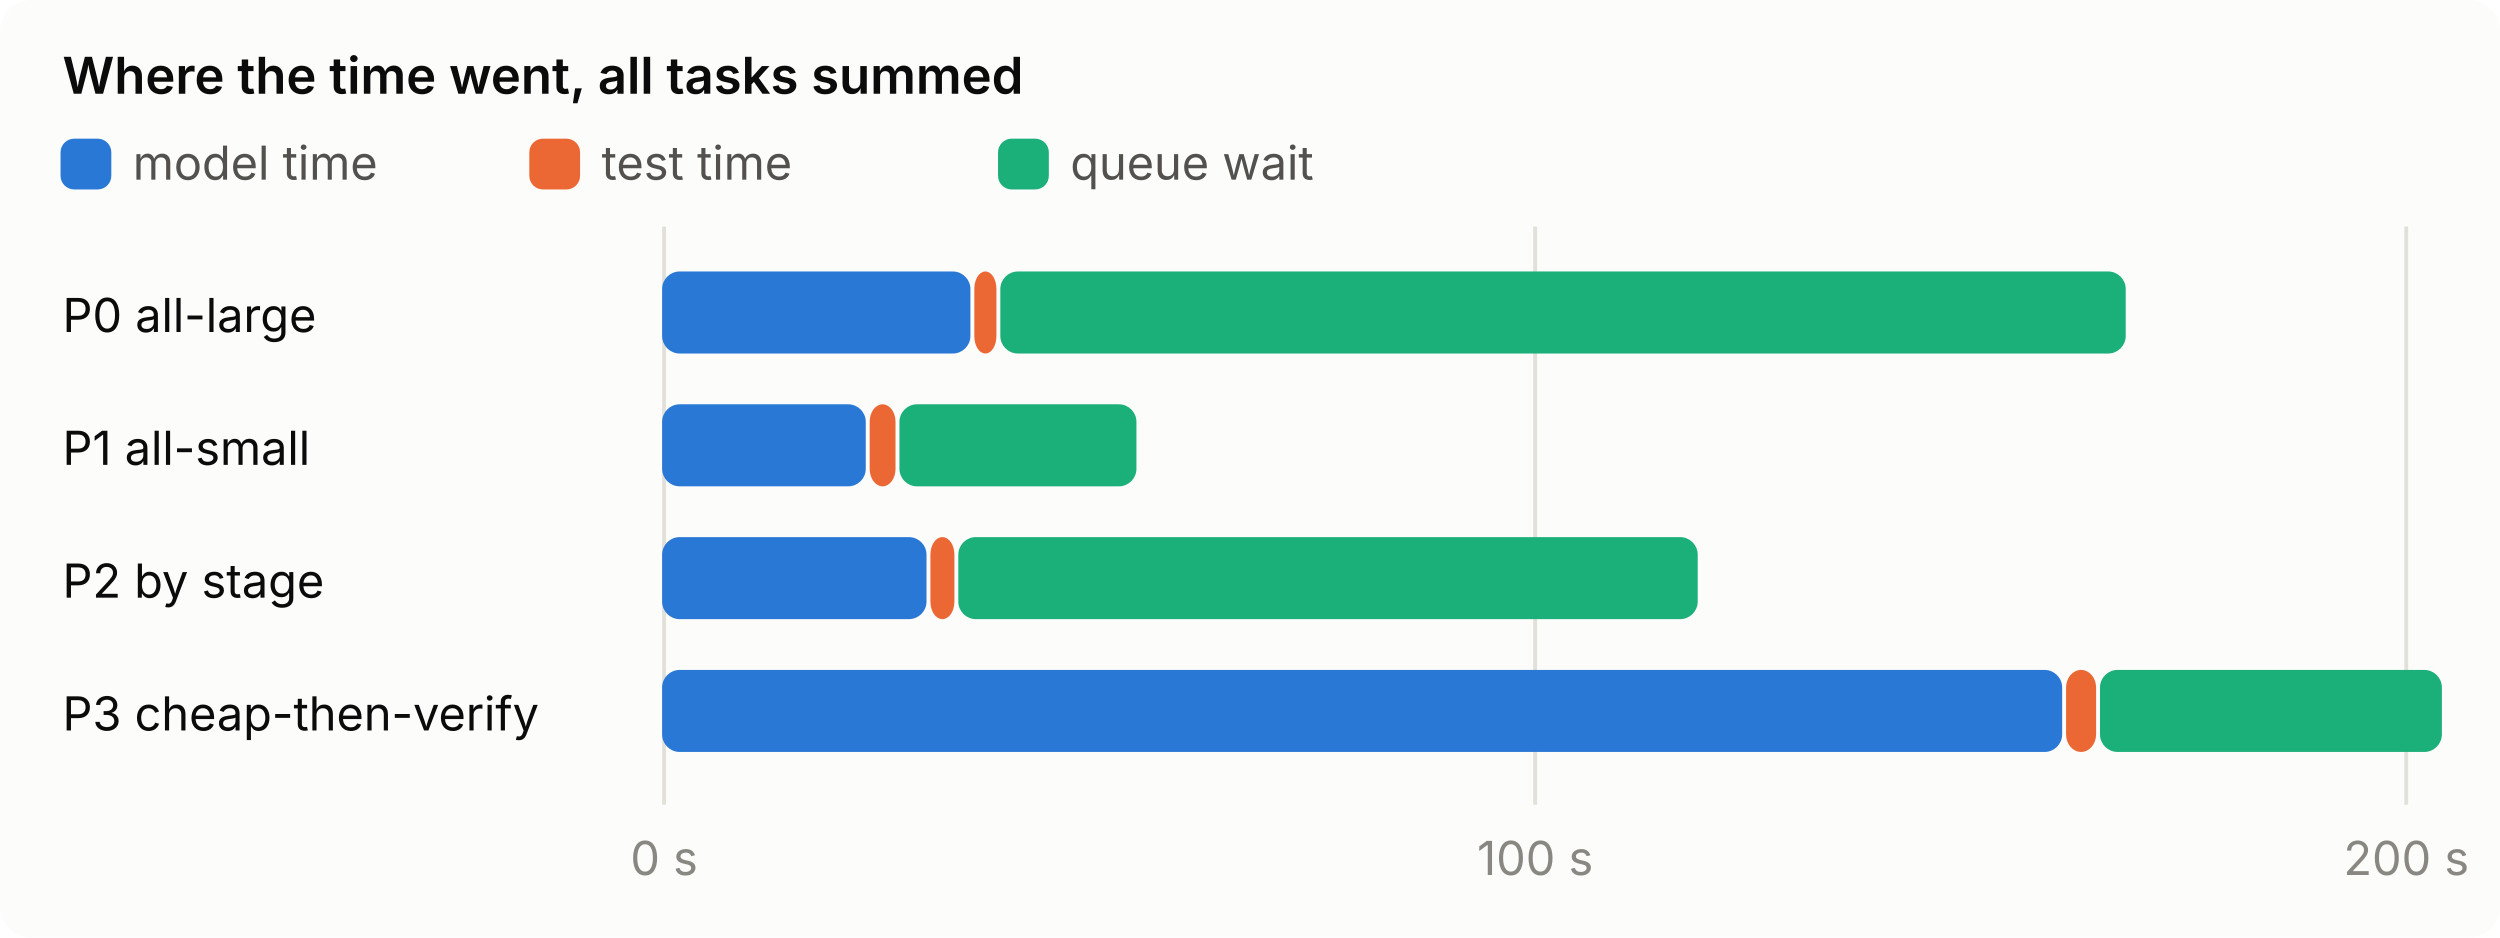
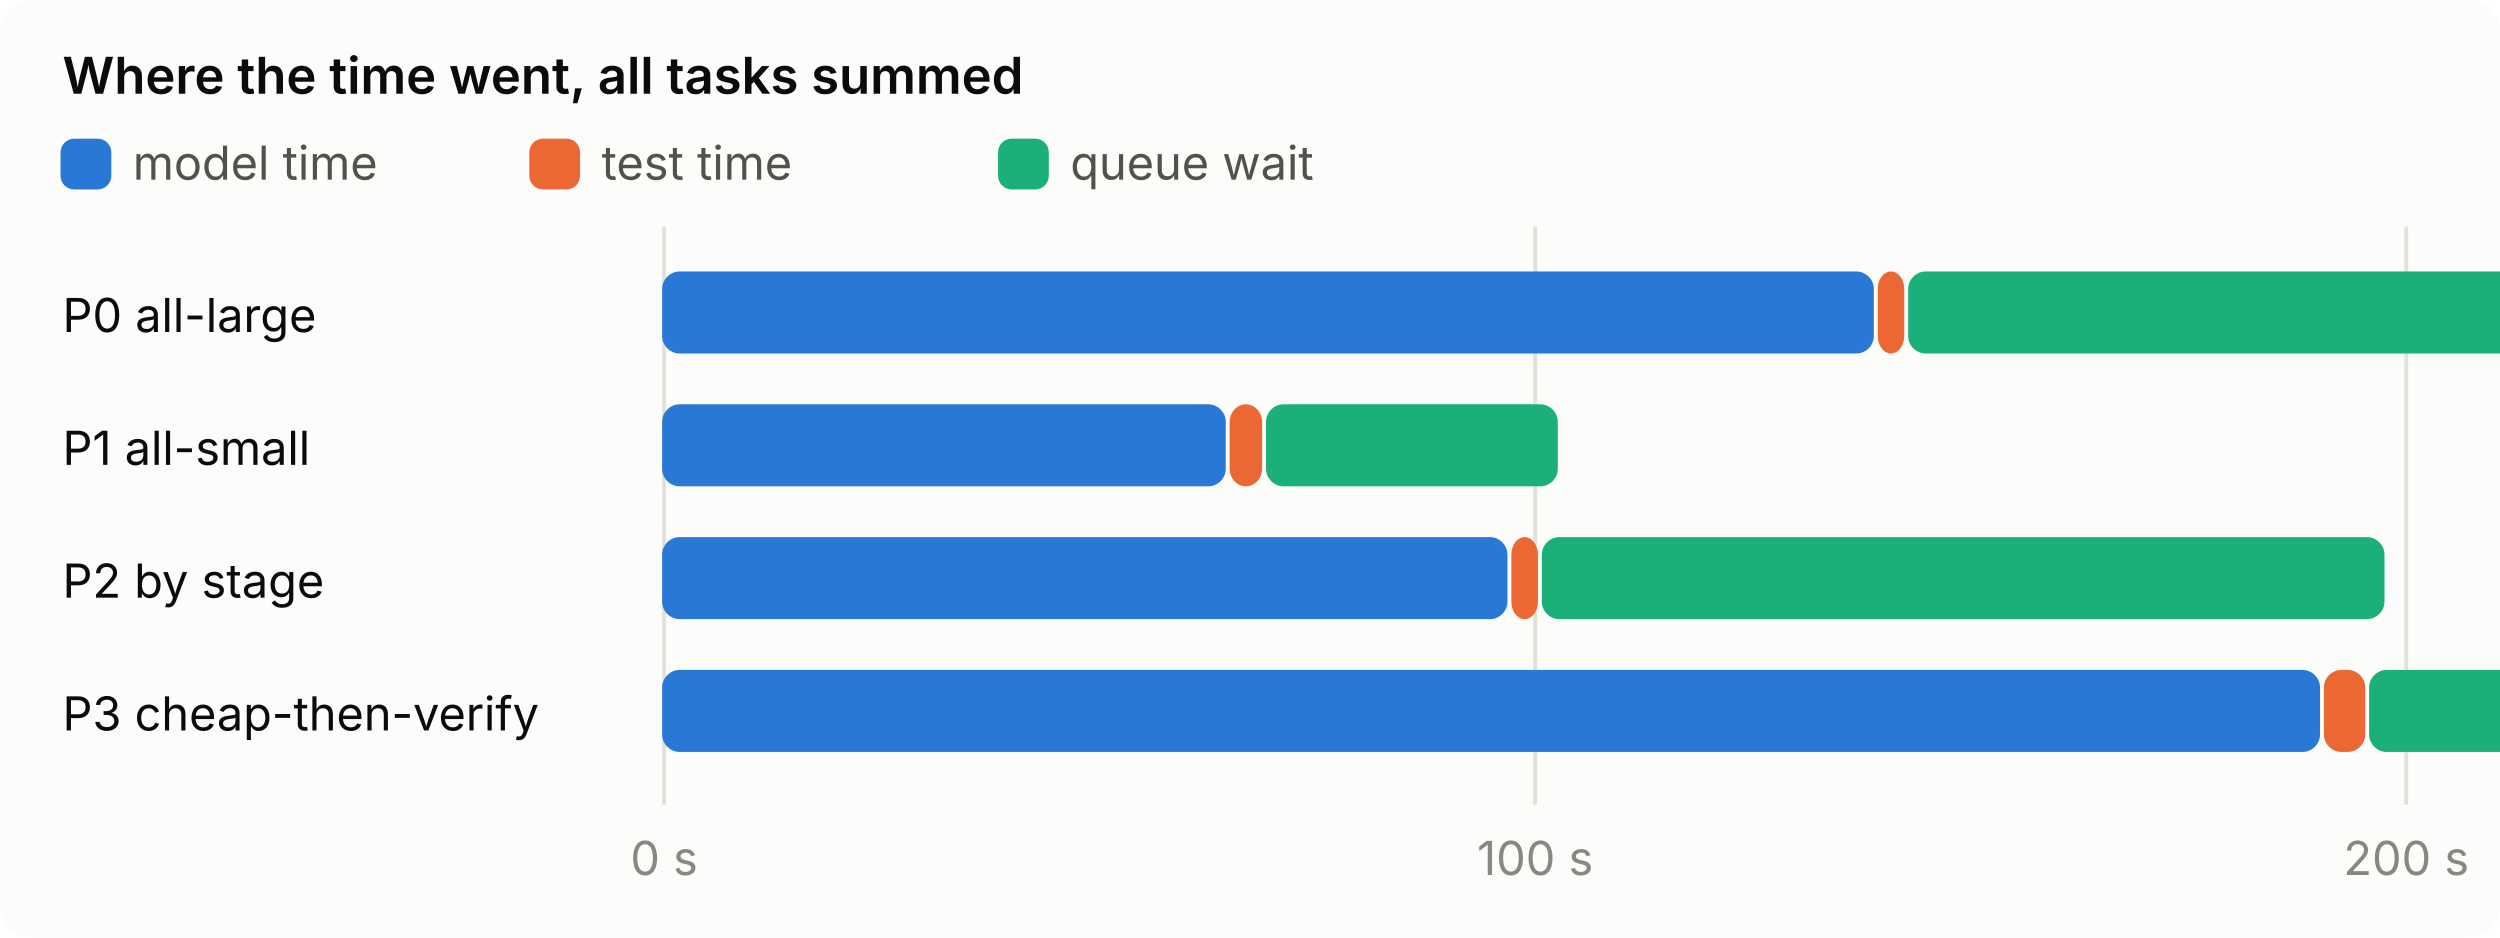
<svg xmlns="http://www.w3.org/2000/svg" viewBox="0 0 640 240" width="640" height="240" role="img" aria-label="Time split per policy">
  <style>
  .surface { fill: #fcfcfb; }
  .ink { fill: #0b0b0b; } .ink2 { fill: #52514e; } .muted { fill: #898781; }
  .grid { stroke: #e1e0d9; stroke-width: 1; } .axis { stroke: #c3c2b7; stroke-width: 1; }
  .zero { stroke: #52514e; stroke-width: 1; stroke-dasharray: 3 3; }
  .s1 { fill: #2a78d6; stroke: #2a78d6; } .s2 { fill: #eb6834; stroke: #eb6834; } .s3 { fill: #1baf7a; stroke: #1baf7a; }
  .dot { fill: #0b0b0b; stroke: #fcfcfb; stroke-width: 2; } .whisker { stroke: #52514e; stroke-width: 2; }
  .gap { stroke: #fcfcfb; stroke-width: 2; }
  text { font-family: system-ui, -apple-system, "Segoe UI", sans-serif; font-size: 12px; }
  .title { font-size: 13px; font-weight: 600; }
  .tab { font-variant-numeric: tabular-nums; }
  @media (prefers-color-scheme: dark) {
    .surface { fill: #1a1a19; }
    .ink { fill: #f0efec; } .ink2 { fill: #c3c2b7; }
    .grid { stroke: #2c2c2a; } .axis { stroke: #383835; } .zero { stroke: #c3c2b7; }
    .s1 { fill: #3987e5; stroke: #3987e5; } .s2 { fill: #d95926; stroke: #d95926; } .s3 { fill: #199e70; stroke: #199e70; }
    .dot { fill: #f0efec; stroke: #1a1a19; } .whisker { stroke: #c3c2b7; } .gap { stroke: #1a1a19; }
  }
</style>
  <rect class="surface" width="640" height="240" rx="8" />
  <text class="ink title" x="16" y="24">Where the time went, all tasks summed</text>
  <rect class="s1" x="16" y="36" width="12" height="12" rx="3" />
  <text class="ink2" x="34" y="46">model time</text>
  <rect class="s2" x="136" y="36" width="12" height="12" rx="3" />
  <text class="ink2" x="154" y="46">test time</text>
  <rect class="s3" x="256" y="36" width="12" height="12" rx="3" />
  <text class="ink2" x="274" y="46">queue wait</text>
  <line class="grid" x1="170.0" x2="170.0" y1="58" y2="206" />
  <text class="muted tab" x="170.0" y="224" text-anchor="middle">0 s</text>
  <line class="grid" x1="393.0" x2="393.0" y1="58" y2="206" />
  <text class="muted tab" x="393.0" y="224" text-anchor="middle">100 s</text>
  <line class="grid" x1="616.0" x2="616.0" y1="58" y2="206" />
  <text class="muted tab" x="616.0" y="224" text-anchor="middle">200 s</text>
  <text class="ink" x="16" y="85">P0 all-large</text>
-   <rect class="s1" x="170" y="70" width="77.926" height="20" rx="4" />
-   <rect class="s2" x="249.926" y="70" width="4.658" height="20" rx="4" />
-   <rect class="s3" x="256.584" y="70" width="287.103" height="20" rx="4" />
+   <rect class="s1" x="170" y="70" width="309.203" height="20" rx="4" />
+   <rect class="s2" x="481.203" y="70" width="5.78" height="20" rx="4" />
+   <rect class="s3" x="488.983" y="70" width="286.257" height="20" rx="4" />
  <text class="ink" x="16" y="119">P1 all-small</text>
-   <rect class="s1" x="170" y="104" width="51.135" height="20" rx="4" />
-   <rect class="s2" x="223.135" y="104" width="5.621" height="20" rx="4" />
-   <rect class="s3" x="230.757" y="104" width="59.672" height="20" rx="4" />
+   <rect class="s1" x="170" y="104" width="143.293" height="20" rx="4" />
+   <rect class="s2" x="315.293" y="104" width="7.307" height="20" rx="4" />
+   <rect class="s3" x="324.6" y="104" width="73.694" height="20" rx="4" />
  <text class="ink" x="16" y="153">P2 by stage</text>
-   <rect class="s1" x="170" y="138" width="66.686" height="20" rx="4" />
-   <rect class="s2" x="238.686" y="138" width="5.141" height="20" rx="4" />
-   <rect class="s3" x="245.827" y="138" width="188.287" height="20" rx="4" />
+   <rect class="s1" x="170" y="138" width="215.409" height="20" rx="4" />
+   <rect class="s2" x="387.409" y="138" width="5.799" height="20" rx="4" />
+   <rect class="s3" x="395.207" y="138" width="214.721" height="20" rx="4" />
  <text class="ink" x="16" y="187">P3 cheap-then-verify</text>
-   <rect class="s1" x="170" y="172" width="357.412" height="20" rx="4" />
-   <rect class="s2" x="529.412" y="172" width="6.688" height="20" rx="4" />
-   <rect class="s3" x="538.1" y="172" width="86.519" height="20" rx="4" />
+   <rect class="s1" x="170" y="172" width="423.421" height="20" rx="4" />
+   <rect class="s2" x="595.421" y="172" width="9.573" height="20" rx="4" />
+   <rect class="s3" x="606.995" y="172" width="67.429" height="20" rx="4" />
</svg>
